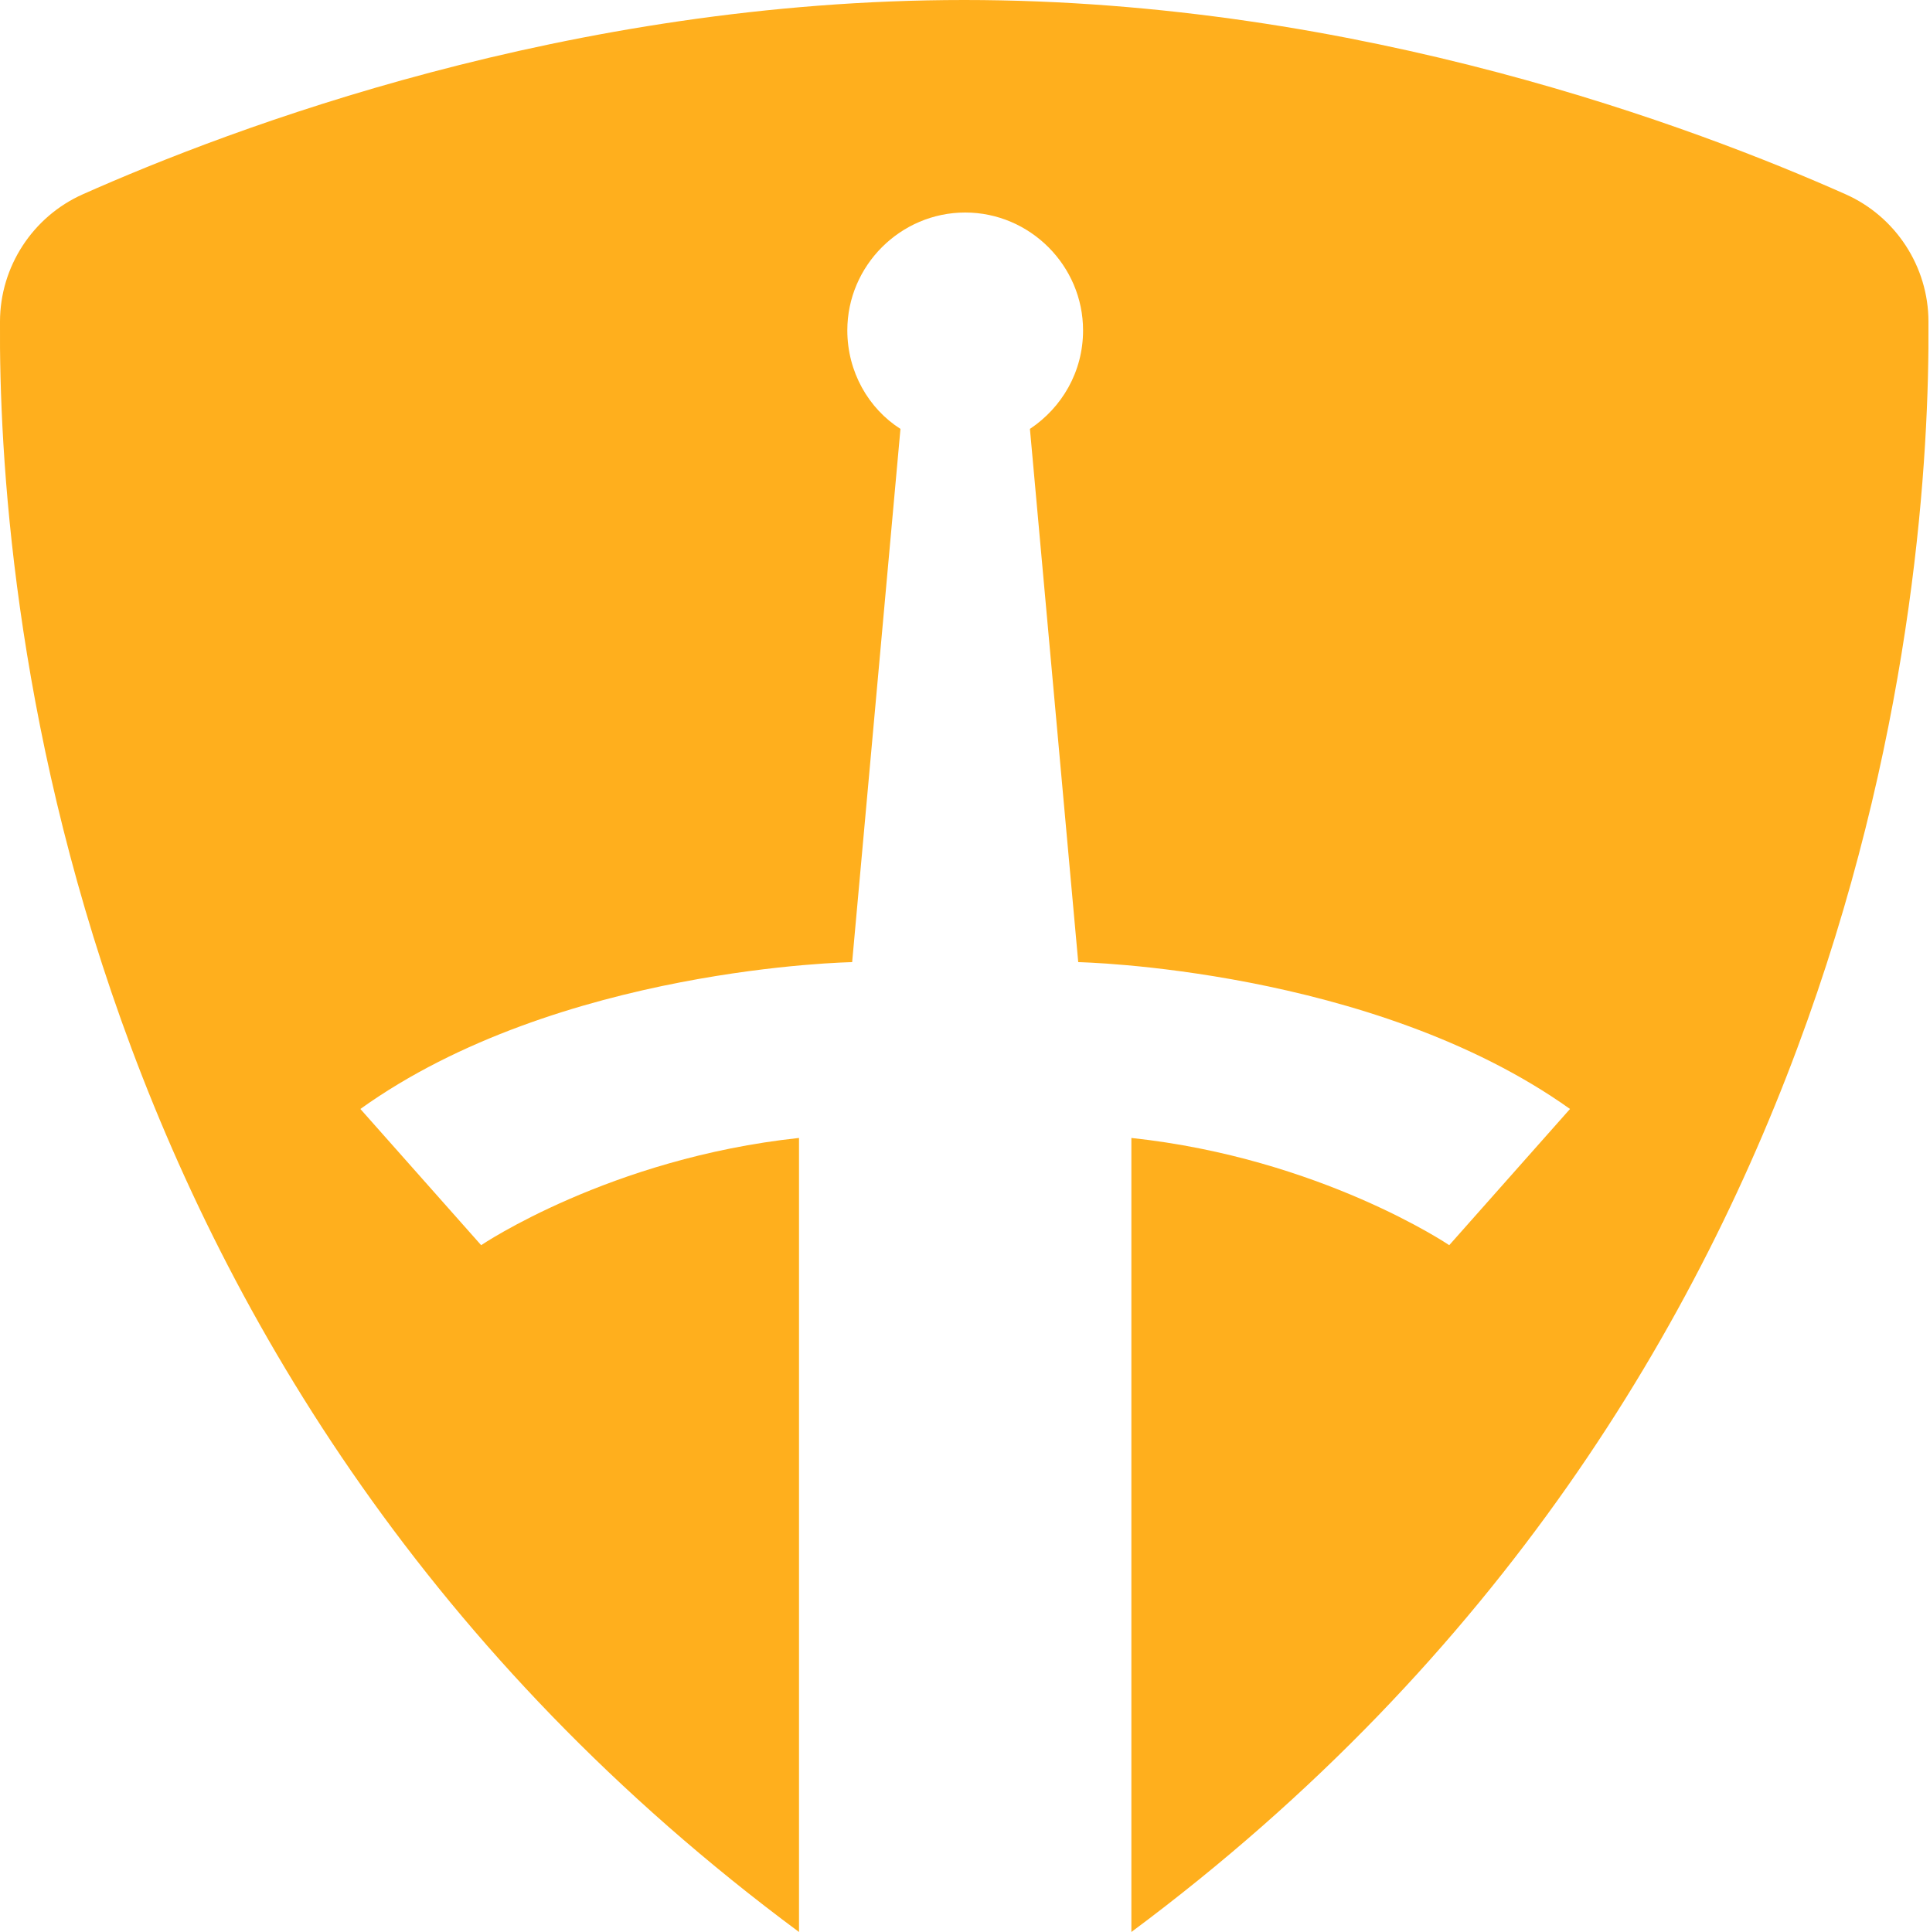
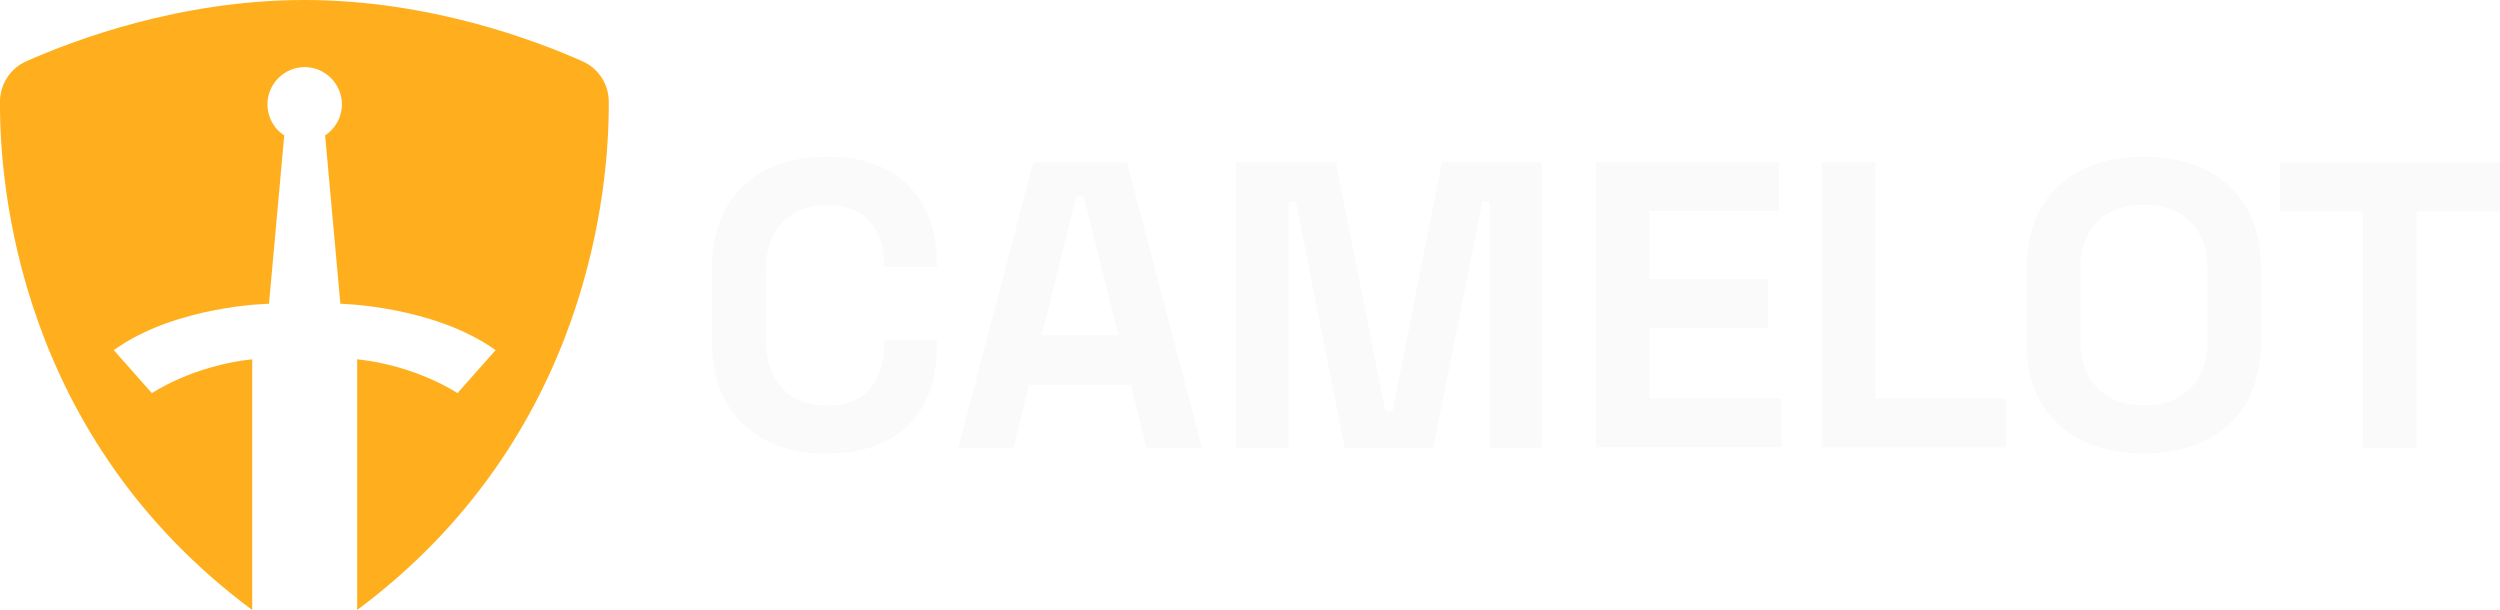
- <svg xmlns="http://www.w3.org/2000/svg" version="1.1" id="Layer_1" x="0px" y="0px" viewBox="0 0 199.7 200" style="enable-background:new 0 0 199.7 200;" xml:space="preserve">
+ <svg xmlns="http://www.w3.org/2000/svg" version="1.1" id="Layer_1" x="0px" y="0px" viewBox="0 0 819.7 200" style="enable-background:new 0 0 819.7 200;" xml:space="preserve">
  <style type="text/css">
	.st0{fill:#FAFAFA;}
	.st1{fill:#FFAF1D;}
	.st2{fill:#161616;}
</style>
+   <g>
+     <path class="st0" d="M271.1,148.7c-11.6,0-20.8-3.2-27.5-9.7c-6.8-6.5-10.2-15.7-10.2-27.7V88.8c0-12,3.4-21.3,10.2-27.7   c6.8-6.5,15.9-9.7,27.5-9.7c11.5,0,20.4,3.1,26.7,9.4c6.3,6.3,9.4,14.9,9.4,25.9v0.8h-17.4v-1.3c0-5.5-1.5-10.1-4.6-13.6   c-3.1-3.6-7.8-5.3-14.1-5.3c-6.2,0-11.1,1.9-14.7,5.7c-3.6,3.8-5.3,9-5.3,15.6v23c0,6.5,1.8,11.7,5.3,15.6   c3.6,3.9,8.5,5.8,14.7,5.8c6.3,0,11-1.8,14.1-5.4c3.1-3.6,4.6-8.1,4.6-13.6v-2.4h17.4v1.9c0,11-3.1,19.6-9.4,25.9   C291.5,145.5,282.6,148.7,271.1,148.7z" />
+     <path class="st0" d="M314.2,146.8l24.6-93.6h30.7l24.6,93.6h-18.2l-5.1-20.6h-33.4l-5.1,20.6H314.2z M341.6,109.9h25.1l-11.4-45.6   h-2.4L341.6,109.9z" />
+     <path class="st0" d="M405.3,146.8V53.2h32.7l16.2,81.5h2.4l16.2-81.5h32.7v93.6h-17.1V66.2h-2.4l-16,80.6h-29.1l-16-80.6h-2.4v80.6   H405.3z" />
+     <path class="st0" d="M523.2,146.8V53.2h60.1v16h-42.5v22.3h38.8v16h-38.8v23.1h43.3v16H523.2z" />
+     <path class="st0" d="M597.3,146.8V53.2h17.6v77.5h42.8v16H597.3z" />
+     <path class="st0" d="M702.9,148.7c-11.8,0-21.1-3.2-28.1-9.7c-7-6.5-10.4-15.7-10.4-27.7V88.8c0-12,3.5-21.3,10.4-27.7   c7-6.5,16.3-9.7,28.1-9.7s21.1,3.2,28.1,9.7c7,6.5,10.4,15.7,10.4,27.7v22.5c0,12-3.5,21.3-10.4,27.7   C724,145.4,714.6,148.7,702.9,148.7z M702.9,132.9c6.6,0,11.7-1.9,15.4-5.7c3.7-3.8,5.5-9,5.5-15.4V88.2c0-6.4-1.8-11.5-5.5-15.4   c-3.7-3.8-8.8-5.7-15.4-5.7c-6.5,0-11.6,1.9-15.3,5.7c-3.7,3.8-5.5,9-5.5,15.4v23.5c0,6.4,1.8,11.5,5.5,15.4   C691.2,131,696.4,132.9,702.9,132.9z" />
+     <path class="st0" d="M774.8,146.8V69.3h-27.3v-16h72.2v16h-27.3v77.5H774.8z" />
+   </g>
  <path class="st1" d="M117.1,200v-82.2c19.6,2.1,32.9,11.1,32.9,11.1l12.5-14.1c-20.5-14.6-50.9-15.2-50.9-15.2l-5-55.2  c3.3-2.2,5.5-5.9,5.5-10.2c0-6.7-5.5-12.2-12.2-12.2s-12.2,5.5-12.2,12.2c0,4.3,2.2,8.1,5.5,10.2l-5,55.2c0,0-30.4,0.5-50.9,15.2  l12.5,14.1c0,0,13.3-9,32.9-11.1V200C6.1,143.2-0.2,60.7,0,33.3c0-5.7,3.4-10.9,8.6-13.2C23.9,13.3,58.8,0,99.8,0  c41,0,75.9,13.3,91.2,20.1c5.2,2.3,8.6,7.5,8.6,13.2C199.8,60.7,193.5,143.2,117.1,200z" />
</svg>
